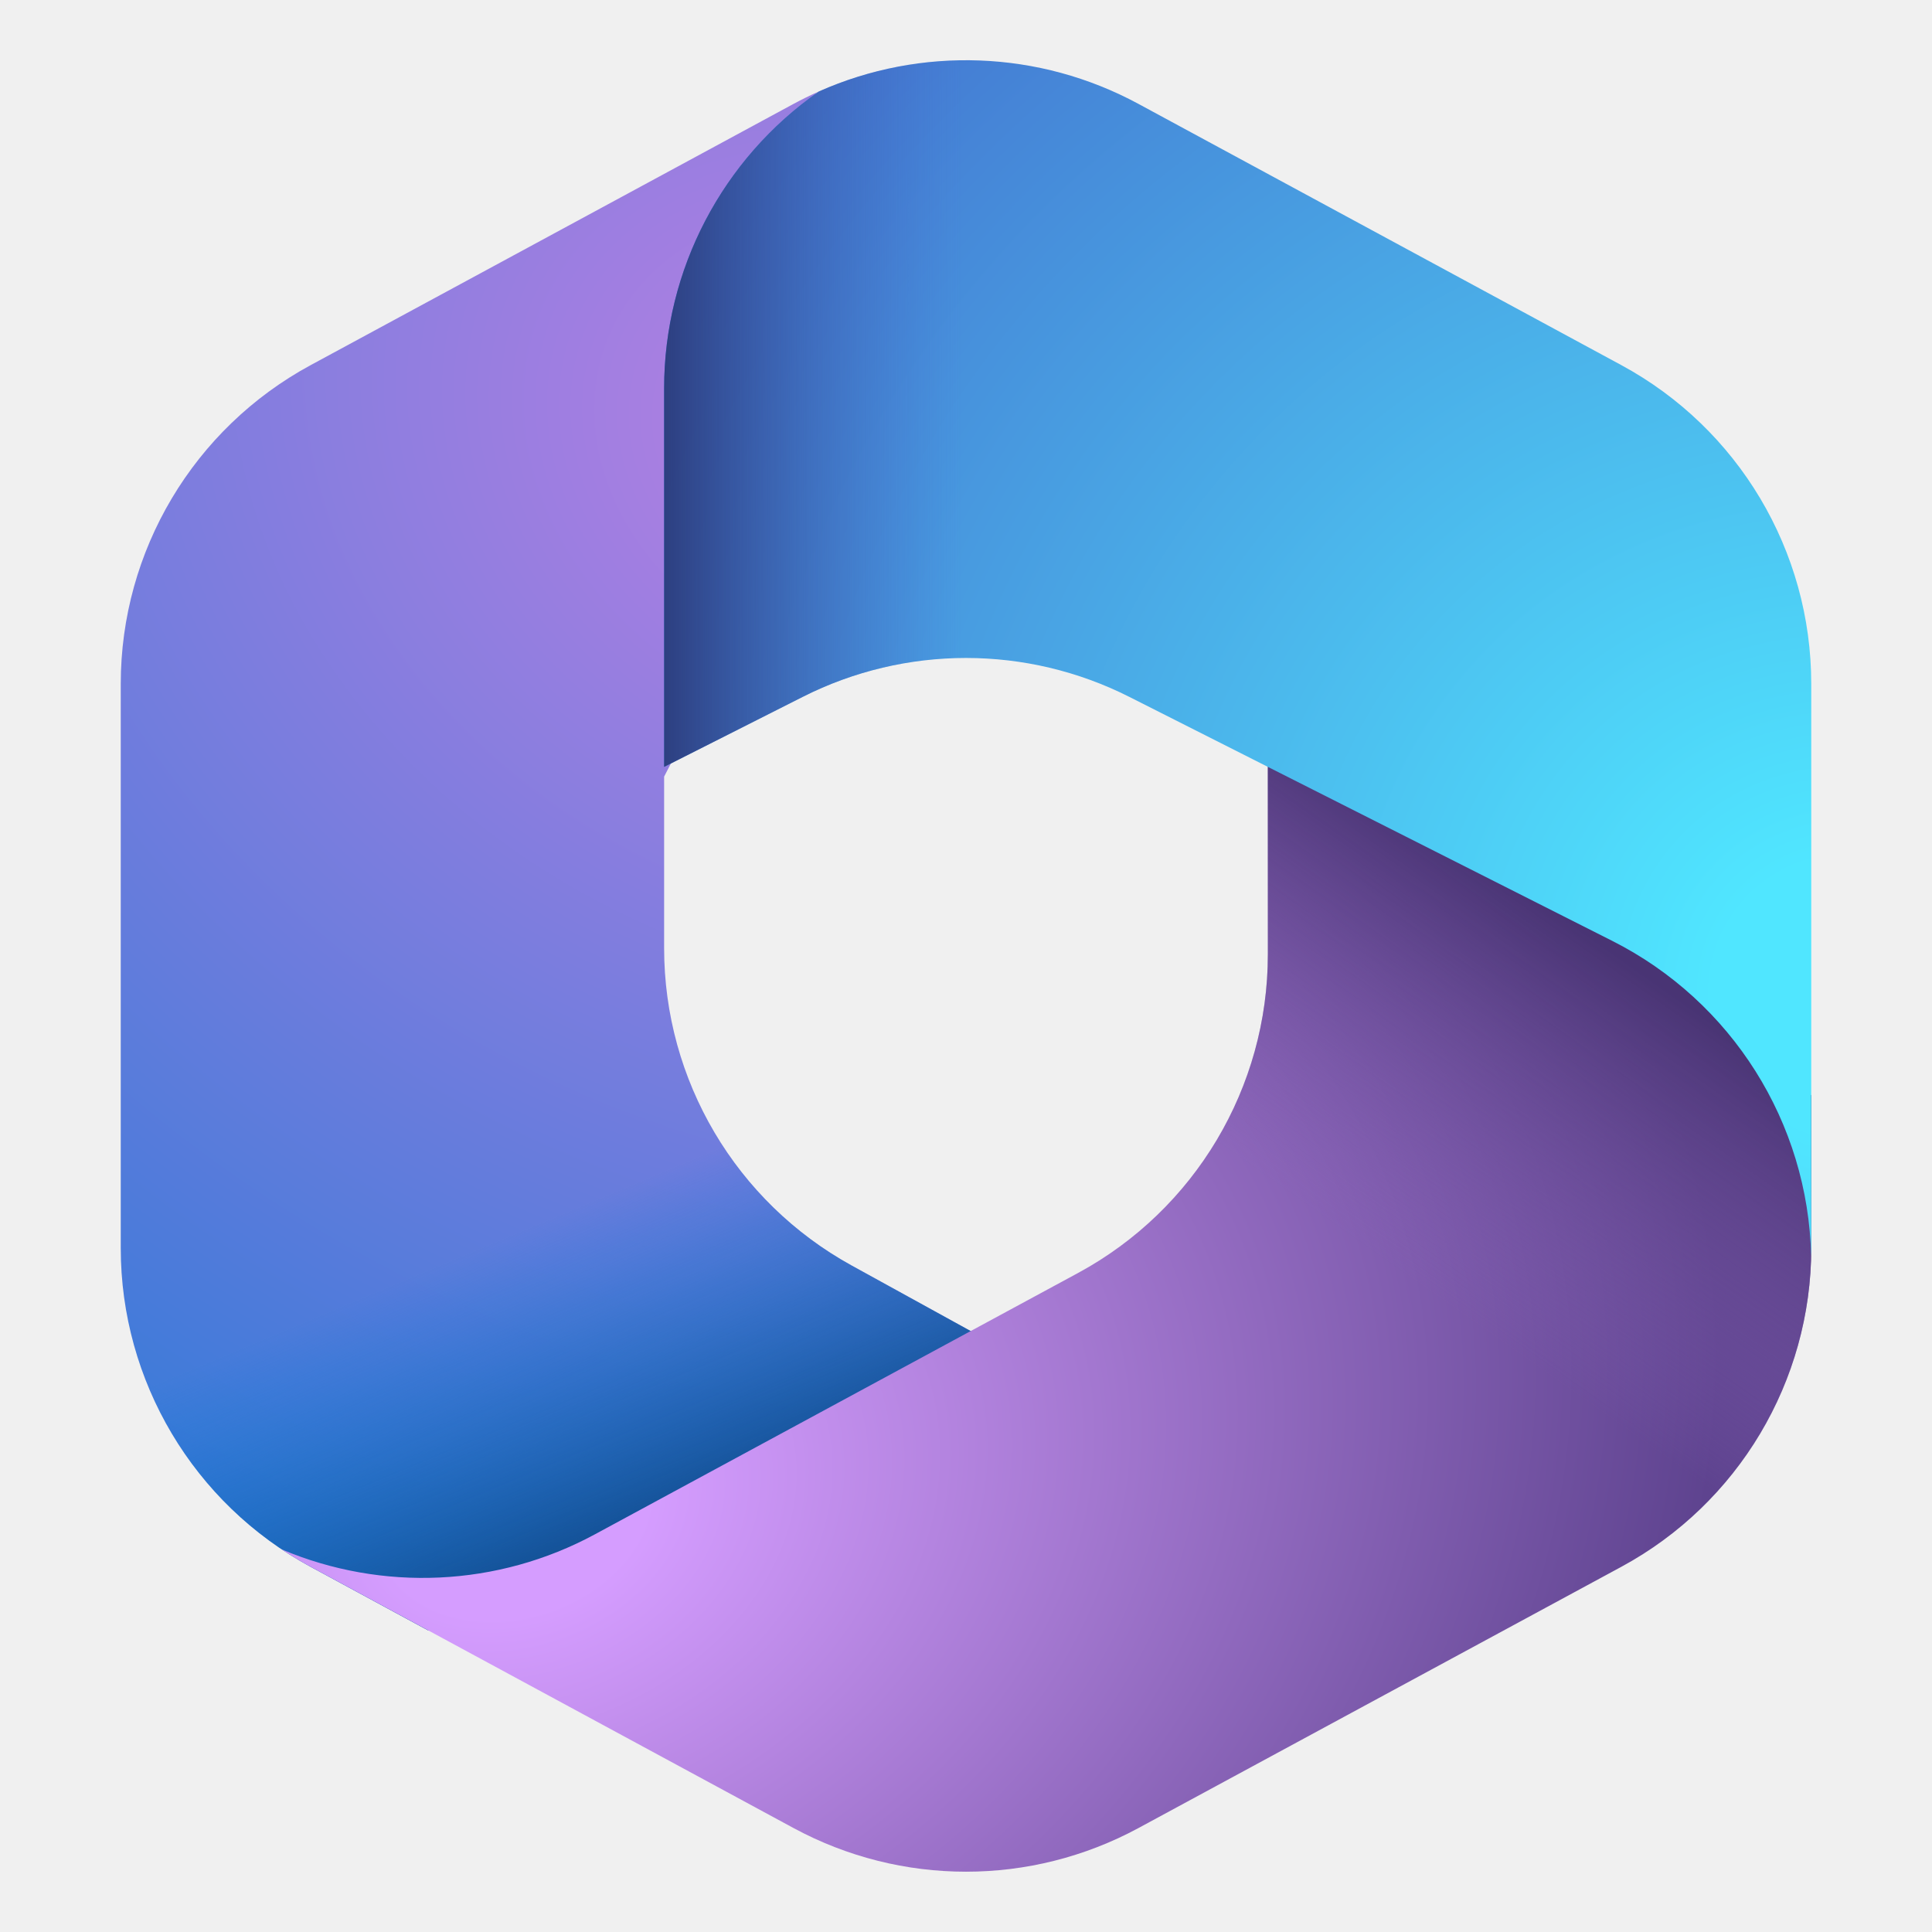
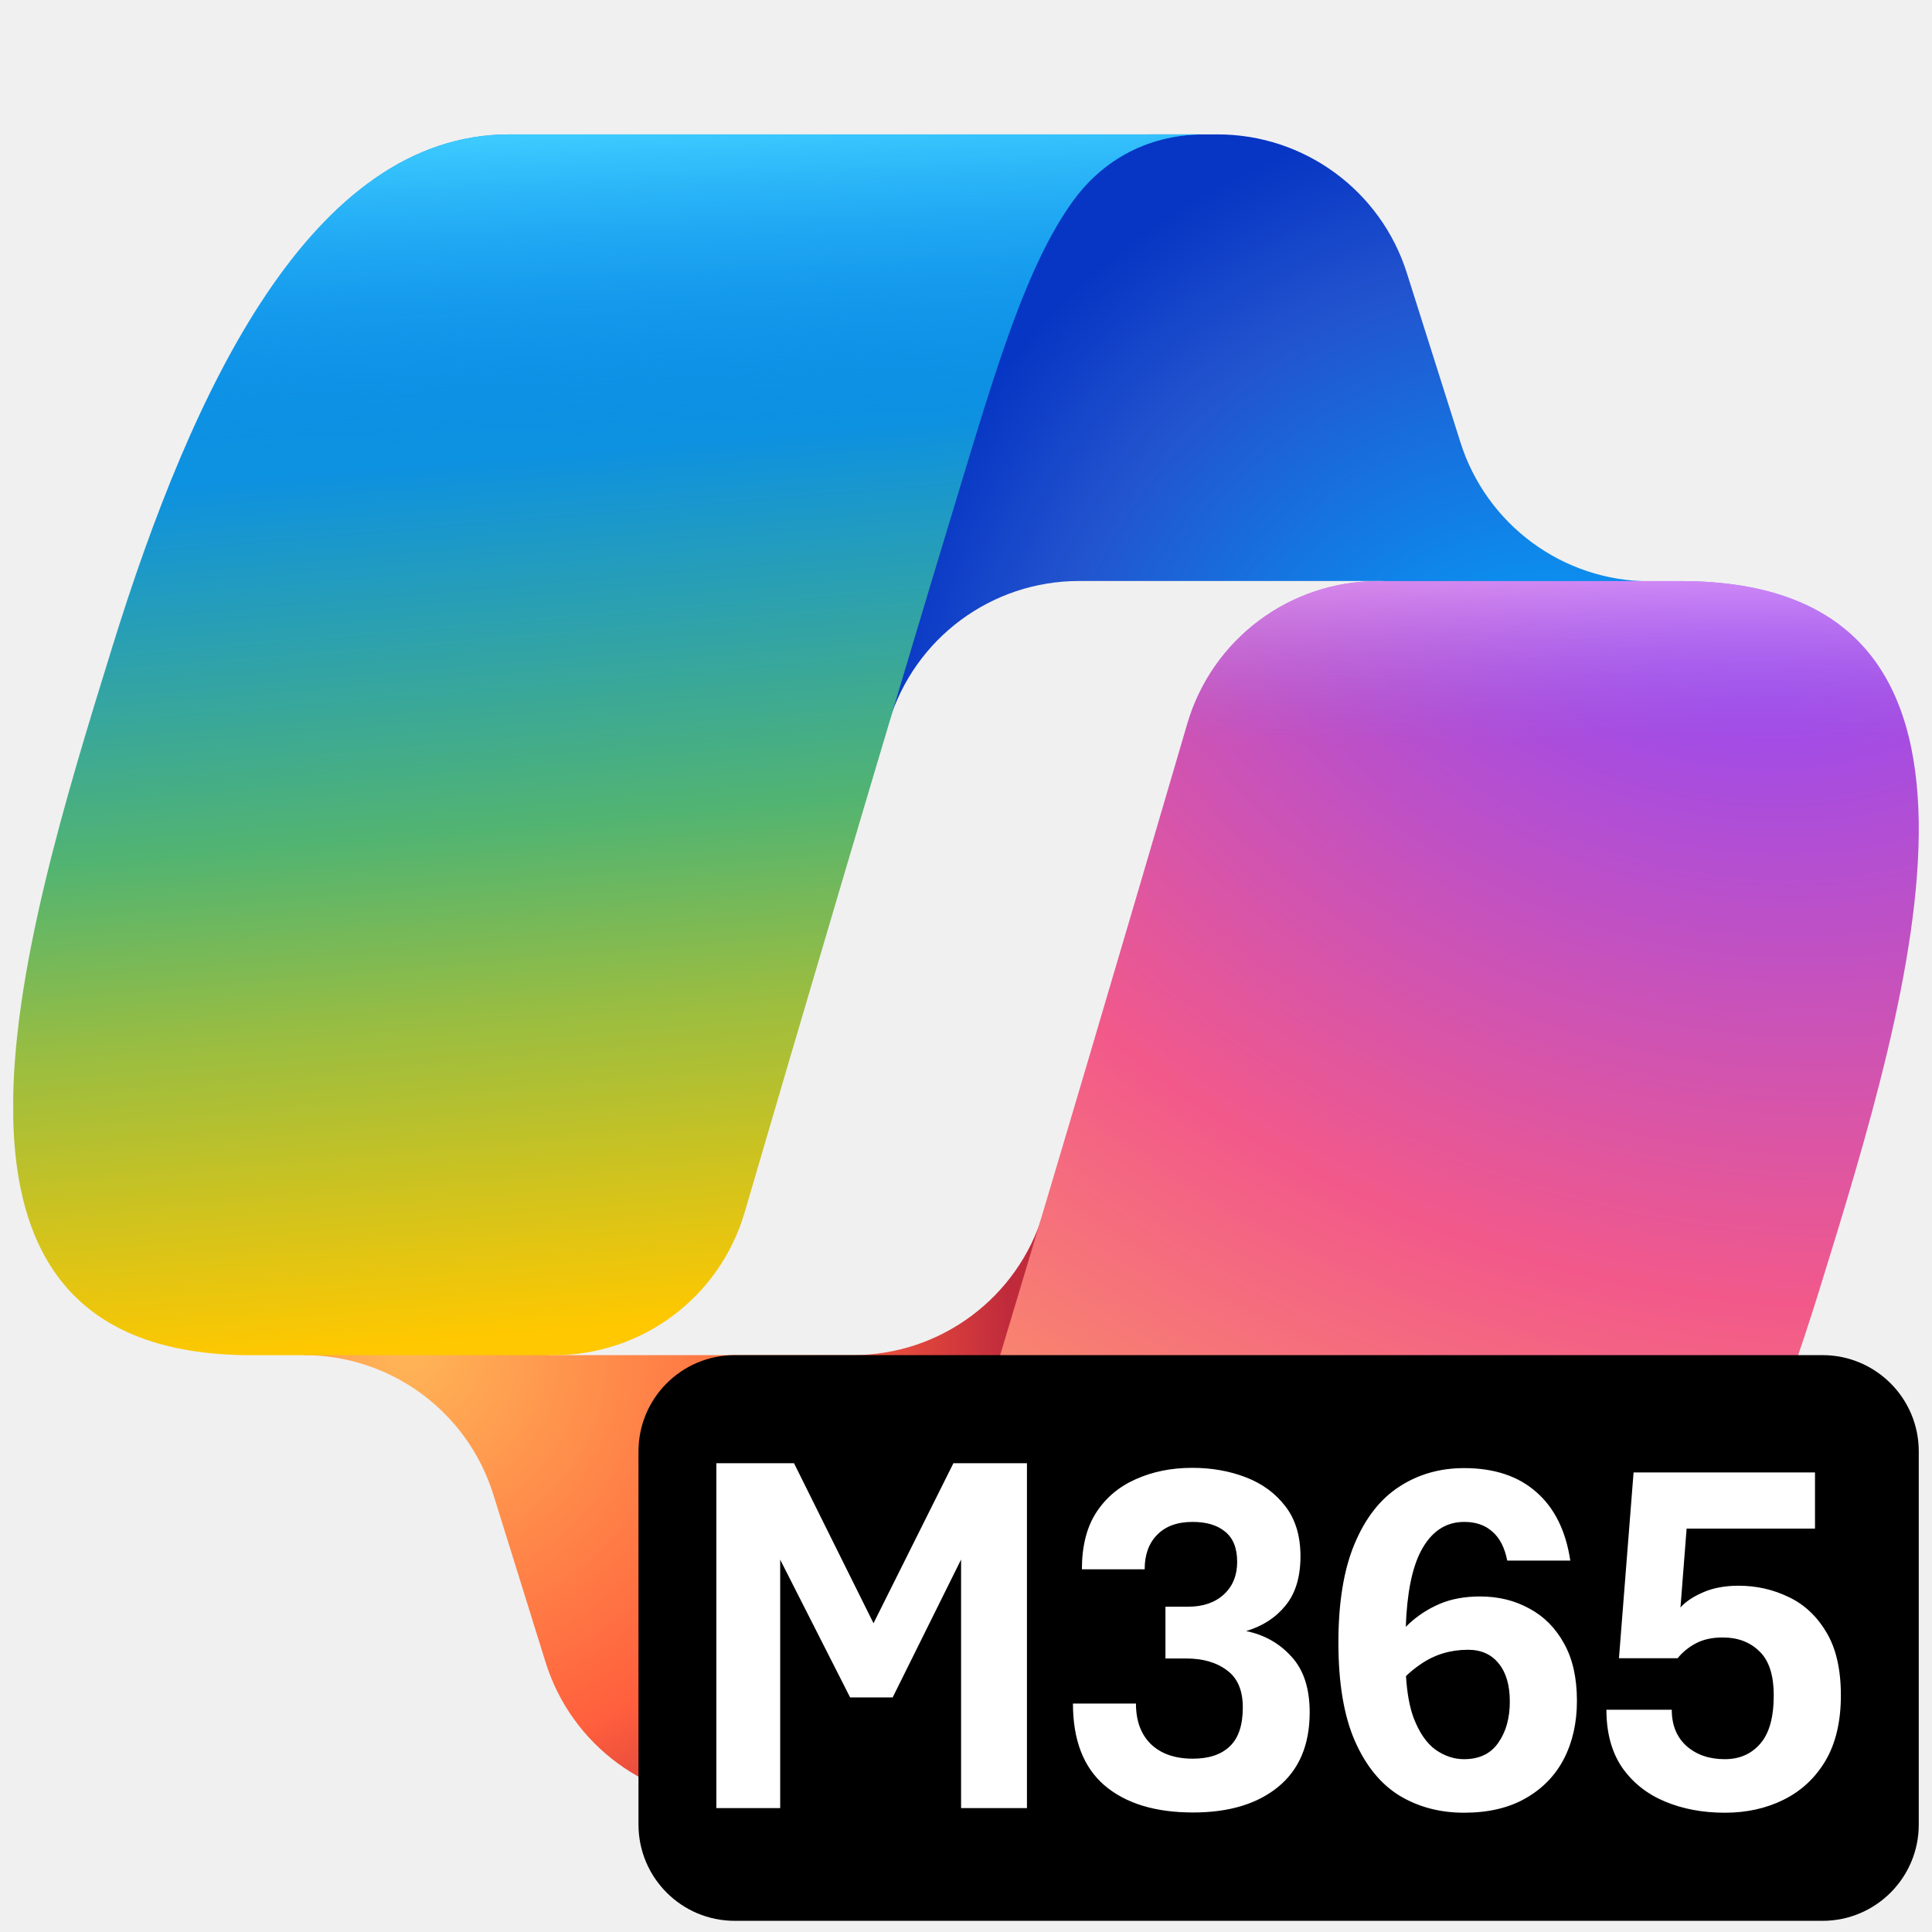
- <svg xmlns="http://www.w3.org/2000/svg" width="32" height="32" viewBox="0 0 32 32" fill="none">
-   <path d="M13.504 1.557C13.523 1.543 13.543 1.529 13.563 1.515C13.421 1.578 13.282 1.646 13.145 1.72L5.145 6.048C3.207 7.097 2 9.123 2 11.326V20.674C2 22.877 3.208 24.903 5.145 25.951L7.084 27H9L17.001 22.555L14.106 20.961C12.19 19.906 11 17.892 11 15.705L11 12.863C11.313 12.251 11.952 11.021 12 11C12.048 10.979 14.687 10.324 16 10V1.557H13.504Z" fill="url(#paint0_radial_2996_8828)" />
-   <path d="M13.504 1.557C13.523 1.543 13.543 1.529 13.563 1.515C13.421 1.578 13.282 1.646 13.145 1.72L5.145 6.048C3.207 7.097 2 9.123 2 11.326V20.674C2 22.877 3.208 24.903 5.145 25.951L7.084 27H9L17.001 22.555L14.106 20.961C12.19 19.906 11 17.892 11 15.705L11 12.863C11.313 12.251 11.952 11.021 12 11C12.048 10.979 14.687 10.324 16 10V1.557H13.504Z" fill="url(#paint1_linear_2996_8828)" />
-   <path d="M21 11.714V15.808C21 18.011 19.792 20.037 17.855 21.085L9.854 25.413C8.244 26.284 6.334 26.367 4.666 25.663C4.82 25.766 4.98 25.862 5.145 25.951L13.145 30.279C14.927 31.242 17.073 31.242 18.855 30.279L26.855 25.951C28.792 24.903 30 22.877 30 20.674V18.143L24 13L21 11.714Z" fill="url(#paint2_radial_2996_8828)" />
-   <path d="M21 11.714V15.808C21 18.011 19.792 20.037 17.855 21.085L9.854 25.413C8.244 26.284 6.334 26.367 4.666 25.663C4.82 25.766 4.98 25.862 5.145 25.951L13.145 30.279C14.927 31.242 17.073 31.242 18.855 30.279L26.855 25.951C28.792 24.903 30 22.877 30 20.674V18.143L24 13L21 11.714Z" fill="url(#paint3_linear_2996_8828)" />
-   <path d="M26.855 6.048L18.855 1.72C17.211 0.831 15.255 0.762 13.563 1.515C11.968 2.629 11 4.461 11 6.433V12.702L13.294 11.543C14.996 10.683 17.004 10.683 18.706 11.543L26.706 15.585C28.686 16.586 29.95 18.596 29.998 20.807C30 20.763 30 20.718 30 20.674V11.326C30 9.123 28.793 7.097 26.855 6.048Z" fill="url(#paint4_radial_2996_8828)" />
-   <path d="M26.855 6.048L18.855 1.72C17.211 0.831 15.255 0.762 13.563 1.515C11.968 2.629 11 4.461 11 6.433V12.702L13.294 11.543C14.996 10.683 17.004 10.683 18.706 11.543L26.706 15.585C28.686 16.586 29.95 18.596 29.998 20.807C30 20.763 30 20.718 30 20.674V11.326C30 9.123 28.793 7.097 26.855 6.048Z" fill="url(#paint5_linear_2996_8828)" />
+ <svg xmlns="http://www.w3.org/2000/svg" width="316.228" height="316.228" viewBox="0 0 73 73" fill="none">
+   <g clip-path="url(#clip0_27_174114)">
+     <g clip-path="url(#clip1_27_174114)">
+       <path d="M53.157 10.315C52.171 7.197 49.277 5.078 46.007 5.078L43.535 5.078C39.923 5.078 36.824 7.653 36.162 11.204L32.489 30.918L33.591 27.279C34.549 24.116 37.464 21.953 40.769 21.953H52.25L58.833 24.256L62.334 21.964C59.063 21.964 56.17 19.834 55.183 16.716L53.157 10.315Z" fill="url(#paint0_radial_27_174114)" />
+       <path d="M20.615 62.808C21.591 65.943 24.493 68.078 27.776 68.078H32.642C36.742 68.078 40.082 64.784 40.141 60.684L40.398 42.574L39.411 45.86C38.459 49.031 35.54 51.203 32.228 51.203H20.75L14.814 48.496L11.481 51.203C14.764 51.203 17.665 53.338 18.641 56.472L20.615 62.808Z" fill="url(#paint1_radial_27_174114)" />
+       <path d="M45.5 5.078H19.25C11.75 5.078 7.25 14.75 4.25 24.422C0.696 35.88 -3.955 51.206 9.5 51.206H20.931C24.266 51.206 27.198 49.012 28.135 45.812C30.107 39.08 33.554 27.366 36.263 18.446C37.642 13.906 38.79 10.007 40.552 7.579C41.54 6.218 43.187 5.078 45.5 5.078Z" fill="url(#paint2_linear_27_174114)" />
+       <path d="M45.5 5.078H19.25C11.75 5.078 7.25 14.75 4.25 24.422C0.696 35.88 -3.955 51.206 9.5 51.206H20.931C24.266 51.206 27.198 49.012 28.135 45.812C30.107 39.08 33.554 27.366 36.263 18.446C37.642 13.906 38.79 10.007 40.552 7.579C41.54 6.218 43.187 5.078 45.5 5.078Z" fill="url(#paint3_linear_27_174114)" />
+       <path d="M27.495 68.078H53.745C61.245 68.078 65.745 58.407 68.745 48.736C72.299 37.279 76.95 21.956 63.495 21.956H52.063C48.729 21.956 45.797 24.15 44.859 27.35C42.887 34.081 39.44 45.793 36.731 54.711C35.353 59.251 34.205 63.149 32.442 65.577C31.454 66.938 29.808 68.078 27.495 68.078Z" fill="url(#paint4_radial_27_174114)" />
+       <path d="M27.495 68.078H53.745C61.245 68.078 65.745 58.407 68.745 48.736C72.299 37.279 76.95 21.956 63.495 21.956H52.063C48.729 21.956 45.797 24.15 44.859 27.35C42.887 34.081 39.44 45.793 36.731 54.711C35.353 59.251 34.205 63.149 32.442 65.577C31.454 66.938 29.808 68.078 27.495 68.078Z" fill="url(#paint5_linear_27_174114)" />
+       <rect x="24.125" y="51.203" width="48.375" height="21.375" rx="3.637" fill="black" />
+       <path fill-rule="evenodd" clip-rule="evenodd" d="M27.068 55.288V68.319H29.479V58.931L32.122 64.137H33.729L36.314 58.927V68.319H38.803V55.288H36.024L33.005 61.334L30.002 55.288H27.068ZM45.081 68.484C43.648 68.484 42.532 68.142 41.731 67.458C40.938 66.773 40.541 65.744 40.541 64.369H42.922C42.922 65.021 43.109 65.531 43.484 65.899C43.865 66.267 44.394 66.451 45.072 66.451C45.678 66.451 46.143 66.296 46.466 65.986C46.795 65.676 46.959 65.186 46.959 64.514C46.959 63.869 46.759 63.401 46.359 63.111C45.965 62.814 45.452 62.665 44.82 62.665H44.036V60.709H44.888C45.456 60.709 45.907 60.555 46.243 60.245C46.579 59.935 46.746 59.525 46.746 59.015C46.746 58.499 46.595 58.118 46.291 57.873C45.995 57.627 45.585 57.505 45.062 57.505C44.487 57.505 44.042 57.666 43.726 57.989C43.41 58.305 43.251 58.741 43.251 59.296H40.879C40.879 58.425 41.06 57.708 41.422 57.147C41.789 56.585 42.29 56.166 42.922 55.888C43.555 55.604 44.265 55.462 45.052 55.462C45.782 55.462 46.456 55.581 47.076 55.82C47.695 56.059 48.192 56.424 48.567 56.914C48.947 57.405 49.138 58.034 49.138 58.802C49.138 59.583 48.951 60.203 48.576 60.661C48.208 61.119 47.711 61.442 47.085 61.629C47.776 61.771 48.347 62.094 48.799 62.597C49.257 63.094 49.486 63.795 49.486 64.698C49.486 65.925 49.09 66.864 48.296 67.516C47.508 68.161 46.437 68.484 45.081 68.484ZM52.875 67.845C53.591 68.277 54.405 68.493 55.315 68.493C56.231 68.493 57.006 68.313 57.638 67.951C58.277 67.59 58.761 67.093 59.091 66.46C59.42 65.821 59.584 65.089 59.584 64.263C59.584 63.404 59.423 62.684 59.1 62.104C58.778 61.516 58.339 61.074 57.784 60.777C57.235 60.474 56.615 60.322 55.925 60.322C55.344 60.322 54.834 60.416 54.395 60.603C53.962 60.79 53.578 61.039 53.243 61.348C53.201 61.388 53.159 61.428 53.117 61.469C53.161 60.219 53.348 59.272 53.678 58.628C54.066 57.879 54.614 57.505 55.324 57.505C55.763 57.505 56.118 57.627 56.389 57.873C56.667 58.111 56.854 58.476 56.951 58.967H59.333C59.165 57.844 58.739 56.982 58.055 56.382C57.37 55.775 56.46 55.472 55.324 55.472C54.401 55.472 53.582 55.707 52.865 56.178C52.149 56.643 51.587 57.363 51.181 58.337C50.774 59.306 50.571 60.548 50.571 62.065C50.571 63.588 50.777 64.824 51.19 65.773C51.603 66.715 52.165 67.406 52.875 67.845ZM53.125 63.33C53.297 63.162 53.488 63.009 53.698 62.868C54.221 62.513 54.811 62.336 55.47 62.336C55.967 62.336 56.354 62.51 56.632 62.859C56.909 63.201 57.048 63.678 57.048 64.292C57.048 64.918 56.903 65.437 56.612 65.85C56.328 66.263 55.896 66.47 55.315 66.47C54.94 66.47 54.582 66.351 54.24 66.112C53.904 65.867 53.63 65.47 53.417 64.921C53.26 64.499 53.163 63.968 53.125 63.33ZM62.905 68.068C63.583 68.352 64.338 68.493 65.171 68.493C65.997 68.493 66.739 68.329 67.398 68C68.062 67.671 68.588 67.18 68.976 66.528C69.363 65.87 69.557 65.047 69.557 64.059C69.557 63.072 69.373 62.275 69.005 61.668C68.643 61.061 68.169 60.619 67.582 60.342C66.994 60.058 66.365 59.916 65.694 59.916C65.177 59.916 64.729 59.999 64.348 60.167C63.974 60.329 63.69 60.519 63.496 60.739L63.728 57.757H68.579V55.636H61.724L61.172 62.656H63.389C63.57 62.43 63.799 62.242 64.077 62.094C64.354 61.946 64.693 61.871 65.093 61.871C65.661 61.871 66.123 62.045 66.478 62.394C66.839 62.736 67.02 63.291 67.02 64.059C67.02 64.892 66.849 65.502 66.507 65.889C66.171 66.276 65.726 66.47 65.171 66.47C64.584 66.47 64.103 66.305 63.728 65.976C63.354 65.641 63.167 65.182 63.167 64.602H60.698C60.698 65.473 60.895 66.199 61.288 66.78C61.689 67.354 62.228 67.784 62.905 68.068Z" fill="white" />
+     </g>
+   </g>
  <defs>
-     <radialGradient id="paint0_radial_2996_8828" cx="0" cy="0" r="1" gradientUnits="userSpaceOnUse" gradientTransform="translate(14.316 7.42295) rotate(112.787) scale(29.3949 36.8157)">
-       <stop offset="0.06" stop-color="#AE7FE2" />
-       <stop offset="1" stop-color="#0078D4" />
+     <radialGradient id="paint0_radial_27_174114" cx="0" cy="0" r="1" gradientUnits="userSpaceOnUse" gradientTransform="translate(59.4363 31.0868) rotate(-130.285) scale(27.6431 26.1575)">
+       <stop offset="0.096" stop-color="#00AEFF" />
+       <stop offset="0.773" stop-color="#2253CE" />
+       <stop offset="1" stop-color="#0736C4" />
    </radialGradient>
-     <linearGradient id="paint1_linear_2996_8828" x1="13.292" y1="24.579" x2="11.095" y2="19.338" gradientUnits="userSpaceOnUse">
-       <stop stop-color="#114A8B" />
-       <stop offset="1" stop-color="#0078D4" stop-opacity="0" />
+     <radialGradient id="paint1_radial_27_174114" cx="0" cy="0" r="1" gradientUnits="userSpaceOnUse" gradientTransform="translate(15.3608 50.9716) rotate(50.2556) scale(25.0142 24.5538)">
+       <stop offset="0" stop-color="#FFB657" />
+       <stop offset="0.634" stop-color="#FF5F3D" />
+       <stop offset="0.923" stop-color="#C02B3C" />
+     </radialGradient>
+     <linearGradient id="paint2_linear_27_174114" x1="17.679" y1="10.667" x2="21.246" y2="52.961" gradientUnits="userSpaceOnUse">
+       <stop offset="0.156" stop-color="#0D91E1" />
+       <stop offset="0.487" stop-color="#52B471" />
+       <stop offset="0.652" stop-color="#98BD42" />
+       <stop offset="0.937" stop-color="#FFC800" />
    </linearGradient>
-     <radialGradient id="paint2_radial_2996_8828" cx="0" cy="0" r="1" gradientUnits="userSpaceOnUse" gradientTransform="translate(8.57931 25.0399) rotate(-18.7226) scale(20.2985 15.5984)">
-       <stop offset="0.111" stop-color="#D59DFF" />
-       <stop offset="1" stop-color="#5E438F" />
+     <linearGradient id="paint3_linear_27_174114" x1="20.952" y1="5.078" x2="22.899" y2="51.21" gradientUnits="userSpaceOnUse">
+       <stop offset="0" stop-color="#3DCBFF" />
+       <stop offset="0.247" stop-color="#0588F7" stop-opacity="0" />
+     </linearGradient>
+     <radialGradient id="paint4_radial_27_174114" cx="0" cy="0" r="1" gradientUnits="userSpaceOnUse" gradientTransform="translate(64.843 17.441) rotate(109.722) scale(61.4524 75.0539)">
+       <stop offset="0.066" stop-color="#8C48FF" />
+       <stop offset="0.5" stop-color="#F2598A" />
+       <stop offset="0.896" stop-color="#FFB152" />
    </radialGradient>
-     <linearGradient id="paint3_linear_2996_8828" x1="27.426" y1="16.269" x2="23.768" y2="21.456" gradientUnits="userSpaceOnUse">
-       <stop stop-color="#493474" />
-       <stop offset="1" stop-color="#8C66BA" stop-opacity="0" />
+     <linearGradient id="paint5_linear_27_174114" x1="66.917" y1="19.141" x2="66.891" y2="31.703" gradientUnits="userSpaceOnUse">
+       <stop offset="0.058" stop-color="#F8ADFA" />
+       <stop offset="0.708" stop-color="#A86EDD" stop-opacity="0" />
    </linearGradient>
-     <radialGradient id="paint4_radial_2996_8828" cx="0" cy="0" r="1" gradientUnits="userSpaceOnUse" gradientTransform="translate(30.5885 16.39) rotate(-160.555) scale(24.4188 24.2273)">
-       <stop offset="0.096" stop-color="#50E6FF" />
-       <stop offset="1" stop-color="#436DCD" />
-     </radialGradient>
-     <linearGradient id="paint5_linear_2996_8828" x1="11" y1="1.718" x2="15.924" y2="1.718" gradientUnits="userSpaceOnUse">
-       <stop stop-color="#2D3F80" />
-       <stop offset="1" stop-color="#436DCD" stop-opacity="0" />
-     </linearGradient>
+     <clipPath id="clip0_27_174114">
+       <rect width="72" height="72" fill="white" transform="translate(0.5 0.578125)" />
+     </clipPath>
+     <clipPath id="clip1_27_174114">
+       <rect width="72" height="72" fill="white" transform="translate(0.5 0.578125)" />
+     </clipPath>
  </defs>
</svg>
